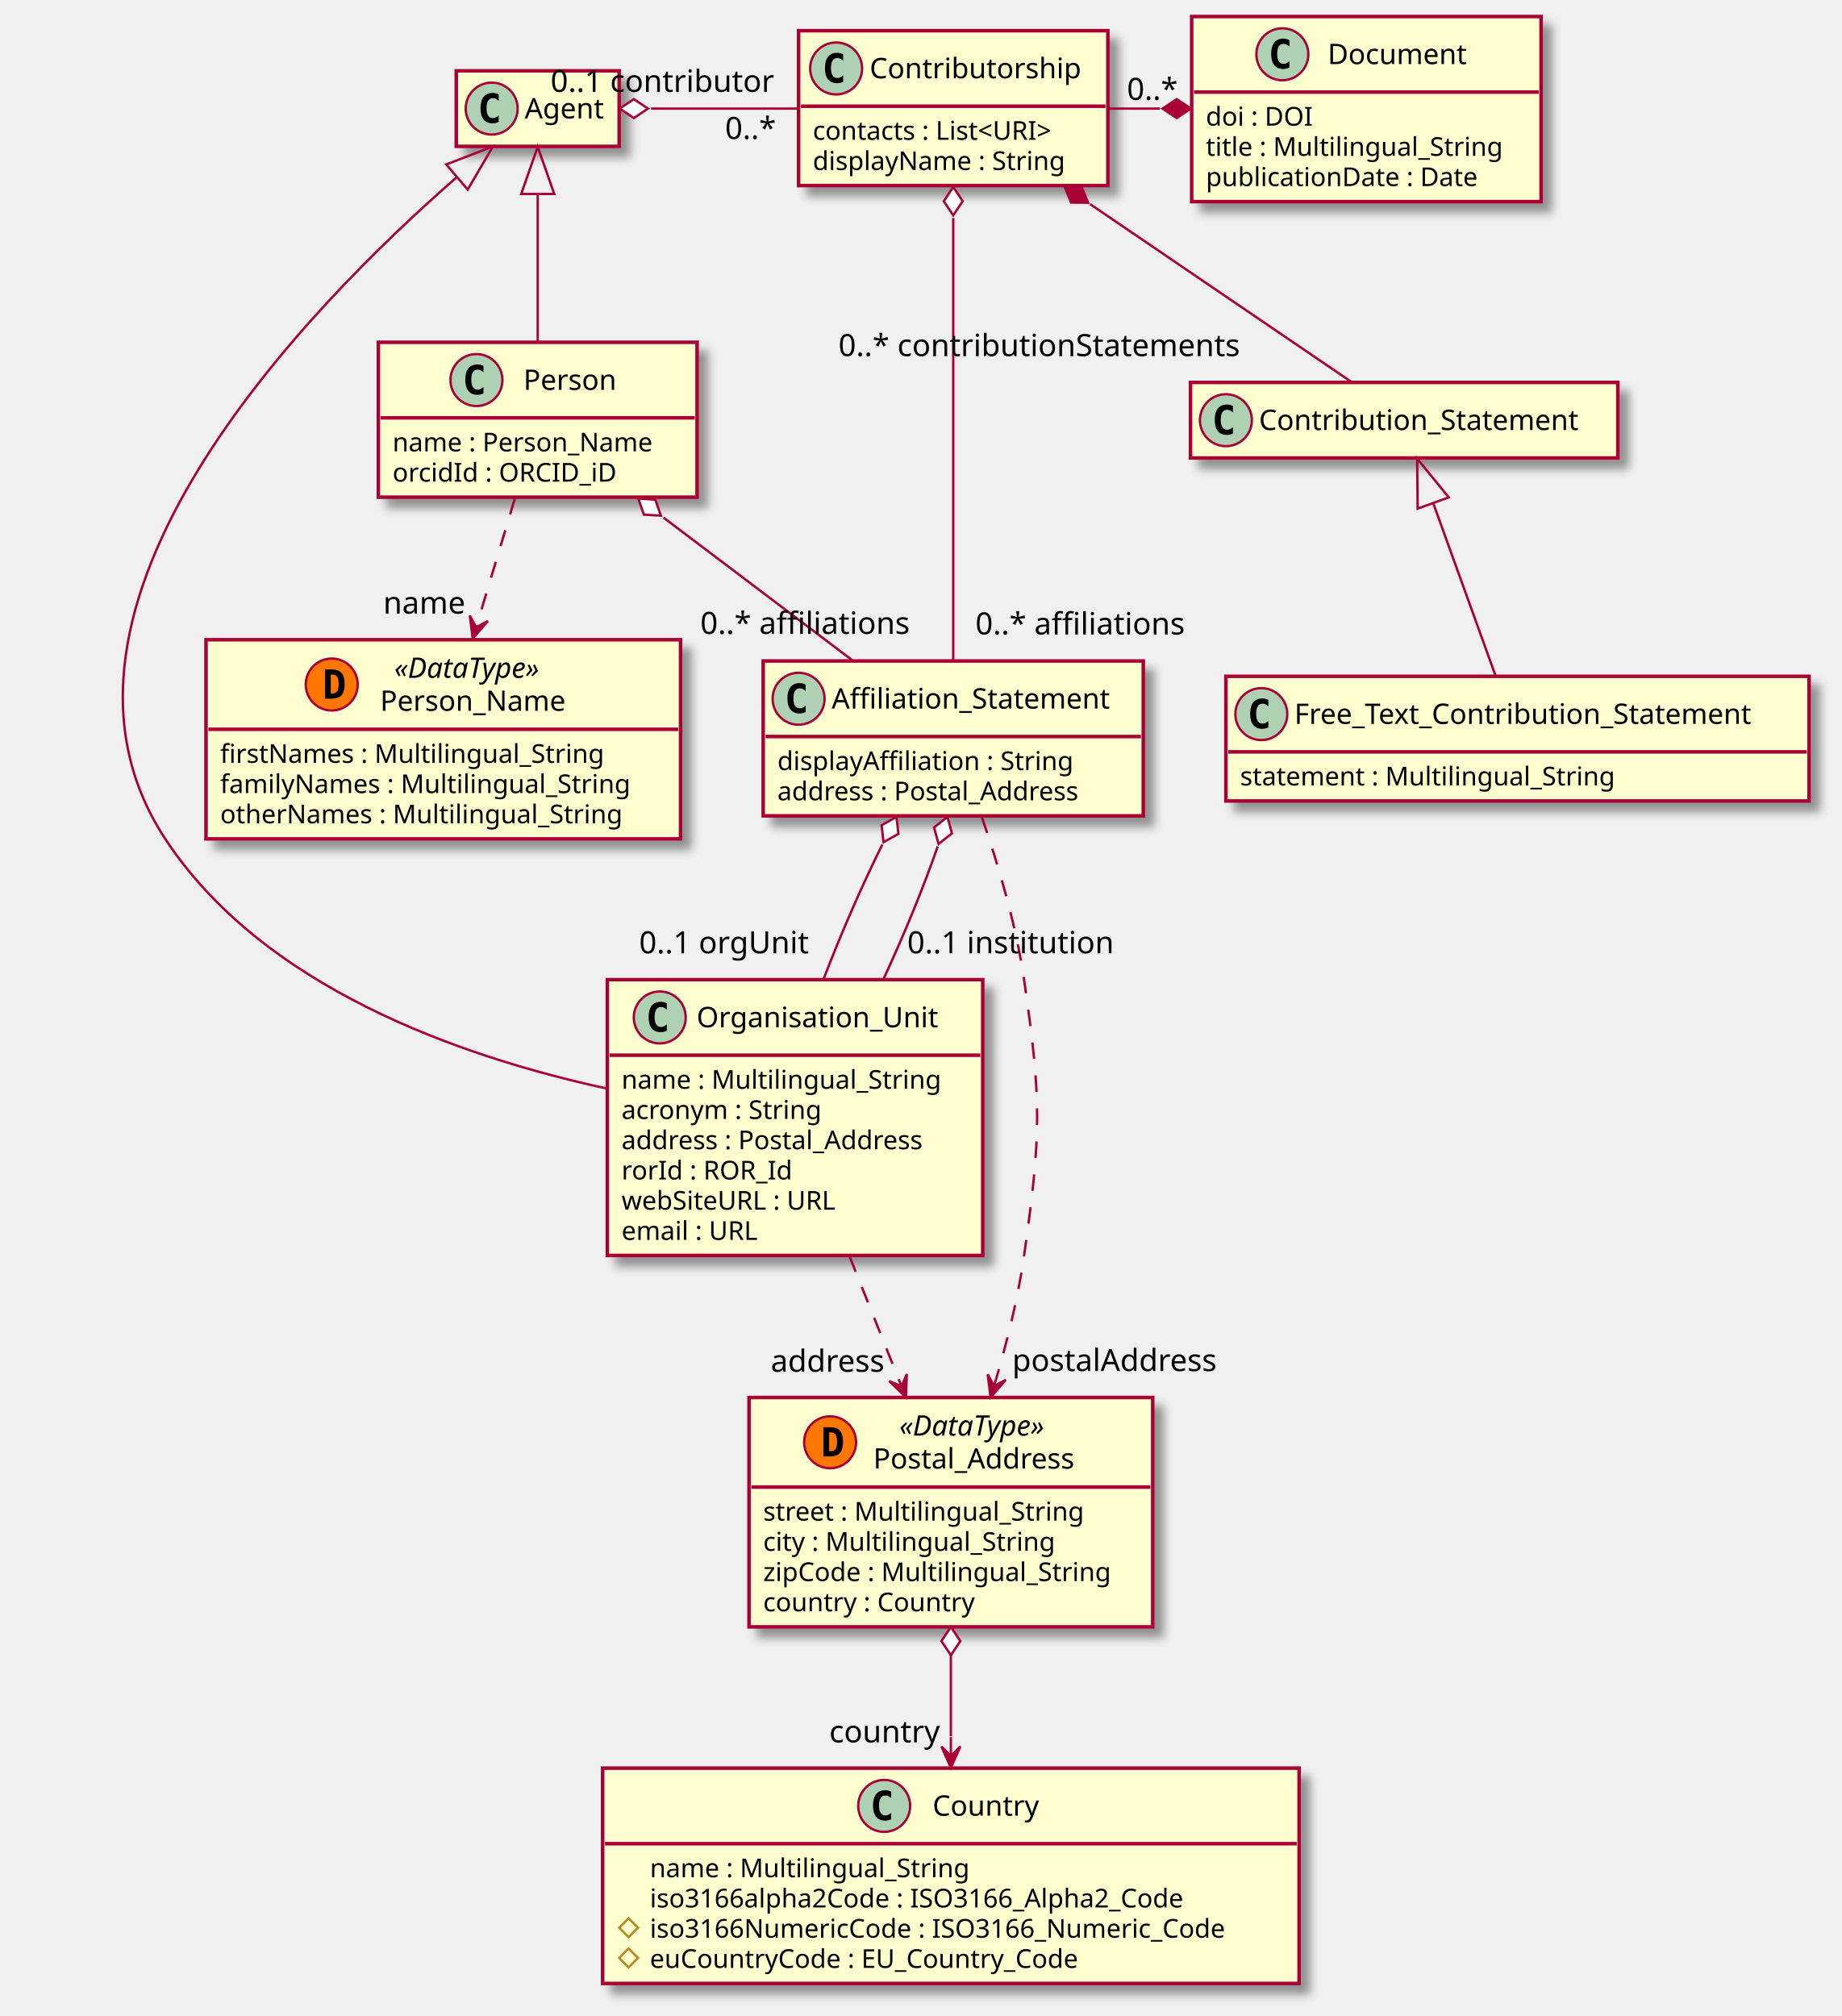
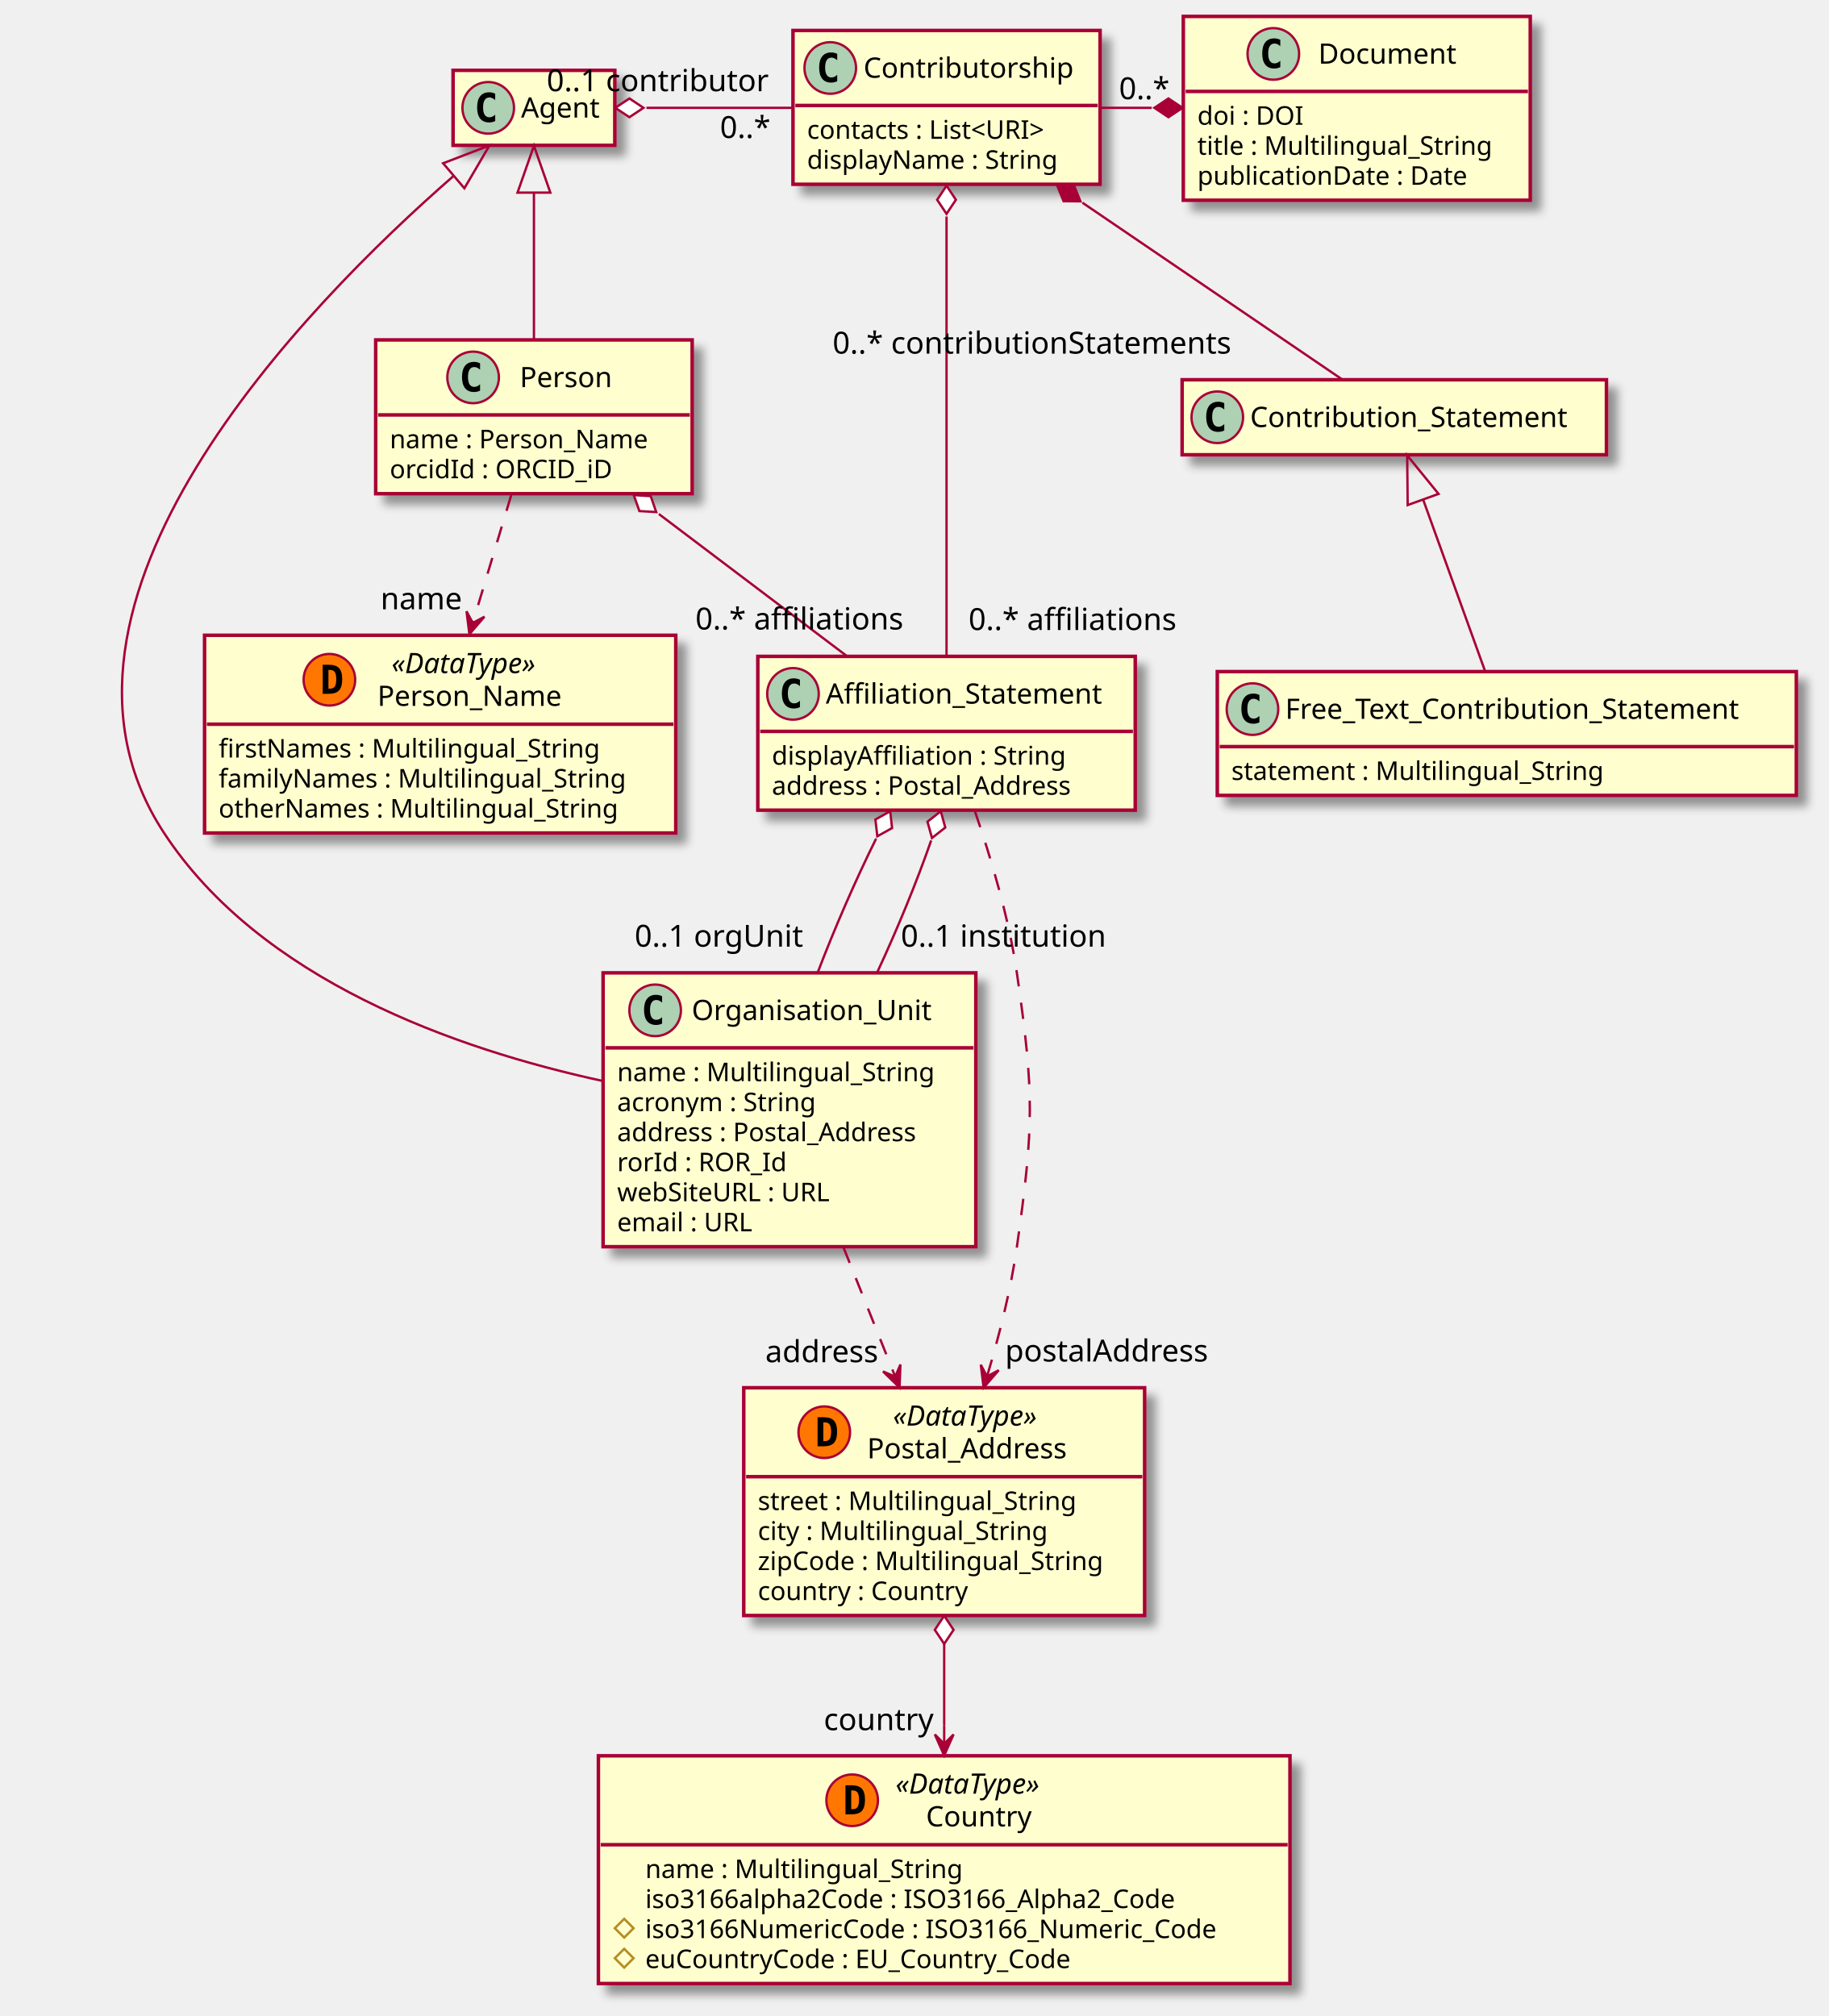
- <svg xmlns="http://www.w3.org/2000/svg" contentScriptType="application/ecmascript" contentStyleType="text/css" height="854px" preserveAspectRatio="none" style="width:780px;height:854px;background:#FFFFFF;" version="1.1" viewBox="0 0 780 854" width="780px" zoomAndPan="magnify">
+ <svg xmlns="http://www.w3.org/2000/svg" contentScriptType="application/ecmascript" contentStyleType="text/css" height="860px" preserveAspectRatio="none" style="width:780px;height:860px;background:#FFFFFF;" version="1.1" viewBox="0 0 780 860" width="780px" zoomAndPan="magnify">
  <defs>
-     <filter height="300%" id="fdsdv7xmeb7tz" width="300%" x="-1" y="-1">
+     <filter height="300%" id="f1clorp39s8hp3" width="300%" x="-1" y="-1">
      <feGaussianBlur result="blurOut" stdDeviation="2.0" />
      <feColorMatrix in="blurOut" result="blurOut2" type="matrix" values="0 0 0 0 0 0 0 0 0 0 0 0 0 0 0 0 0 0 .4 0" />
      <feOffset dx="4.0" dy="4.0" in="blurOut2" result="blurOut3" />
      <feBlend in="SourceGraphic" in2="blurOut3" mode="normal" />
    </filter>
  </defs>
  <g>
-     <rect codeLine="19" fill="#FEFECE" filter="url(#fdsdv7xmeb7tz)" height="32" id="Agent" style="stroke:#A80036;stroke-width:1.5;" width="69" x="193.26" y="30" />
+     <rect codeLine="19" fill="#FEFECE" filter="url(#f1clorp39s8hp3)" height="32" id="Agent" style="stroke:#A80036;stroke-width:1.5;" width="69" x="193.26" y="30" />
    <ellipse cx="208.26" cy="46" fill="#ADD1B2" rx="11" ry="11" style="stroke:#A80036;stroke-width:1.0;" />
    <path d="M211.229,51.641 Q210.651,51.938 210.01,52.078 Q209.369,52.234 208.666,52.234 Q206.166,52.234 204.838,50.594 Q203.526,48.938 203.526,45.812 Q203.526,42.688 204.838,41.031 Q206.166,39.375 208.666,39.375 Q209.369,39.375 210.01,39.531 Q210.666,39.688 211.229,39.984 L211.229,42.703 Q210.604,42.125 210.01,41.859 Q209.416,41.578 208.791,41.578 Q207.447,41.578 206.76,42.656 Q206.072,43.719 206.072,45.812 Q206.072,47.906 206.76,48.984 Q207.447,50.047 208.791,50.047 Q209.416,50.047 210.01,49.781 Q210.604,49.5 211.229,48.922 L211.229,51.641 Z " fill="#000000" />
    <text fill="#000000" font-family="sans-serif" font-size="12" lengthAdjust="spacing" textLength="37" x="222.26" y="50.154">Agent</text>
-     <rect codeLine="22" fill="#FEFECE" filter="url(#fdsdv7xmeb7tz)" height="116.828" id="Organisation_Unit" style="stroke:#A80036;stroke-width:1.5;" width="159" x="257.26" y="415" />
+     <rect codeLine="22" fill="#FEFECE" filter="url(#f1clorp39s8hp3)" height="116.828" id="Organisation_Unit" style="stroke:#A80036;stroke-width:1.5;" width="159" x="257.26" y="415" />
    <ellipse cx="279.46" cy="431" fill="#ADD1B2" rx="11" ry="11" style="stroke:#A80036;stroke-width:1.0;" />
    <path d="M282.429,436.641 Q281.851,436.938 281.21,437.078 Q280.569,437.234 279.866,437.234 Q277.366,437.234 276.038,435.594 Q274.726,433.938 274.726,430.812 Q274.726,427.688 276.038,426.031 Q277.366,424.375 279.866,424.375 Q280.569,424.375 281.21,424.531 Q281.866,424.688 282.429,424.984 L282.429,427.703 Q281.804,427.125 281.21,426.859 Q280.616,426.578 279.991,426.578 Q278.647,426.578 277.96,427.656 Q277.272,428.719 277.272,430.812 Q277.272,432.906 277.96,433.984 Q278.647,435.047 279.991,435.047 Q280.616,435.047 281.21,434.781 Q281.804,434.5 282.429,433.922 L282.429,436.641 Z " fill="#000000" />
    <text fill="#000000" font-family="sans-serif" font-size="12" lengthAdjust="spacing" textLength="111" x="295.06" y="435.154">Organisation_Unit</text>
    <line style="stroke:#A80036;stroke-width:1.5;" x1="258.26" x2="415.26" y1="447" y2="447" />
    <text fill="#000000" font-family="sans-serif" font-size="11" lengthAdjust="spacing" textLength="147" x="263.26" y="461.21">name : Multilingual_String</text>
    <text fill="#000000" font-family="sans-serif" font-size="11" lengthAdjust="spacing" textLength="95" x="263.26" y="474.015">acronym : String</text>
    <text fill="#000000" font-family="sans-serif" font-size="11" lengthAdjust="spacing" textLength="147" x="263.26" y="486.82">address : Postal_Address</text>
    <text fill="#000000" font-family="sans-serif" font-size="11" lengthAdjust="spacing" textLength="78" x="263.26" y="499.625">rorId : ROR_Id</text>
    <text fill="#000000" font-family="sans-serif" font-size="11" lengthAdjust="spacing" textLength="99" x="263.26" y="512.429">webSiteURL : URL</text>
    <text fill="#000000" font-family="sans-serif" font-size="11" lengthAdjust="spacing" textLength="64" x="263.26" y="525.234">email : URL</text>
-     <rect codeLine="30" fill="#FEFECE" filter="url(#fdsdv7xmeb7tz)" height="65.609" id="Person" style="stroke:#A80036;stroke-width:1.5;" width="135" x="160.26" y="145" />
+     <rect codeLine="30" fill="#FEFECE" filter="url(#f1clorp39s8hp3)" height="65.609" id="Person" style="stroke:#A80036;stroke-width:1.5;" width="135" x="160.26" y="145" />
    <ellipse cx="201.81" cy="161" fill="#ADD1B2" rx="11" ry="11" style="stroke:#A80036;stroke-width:1.0;" />
    <path d="M204.779,166.641 Q204.201,166.938 203.56,167.078 Q202.919,167.234 202.216,167.234 Q199.716,167.234 198.388,165.594 Q197.076,163.938 197.076,160.812 Q197.076,157.688 198.388,156.031 Q199.716,154.375 202.216,154.375 Q202.919,154.375 203.56,154.531 Q204.216,154.688 204.779,154.984 L204.779,157.703 Q204.154,157.125 203.56,156.859 Q202.966,156.578 202.341,156.578 Q200.998,156.578 200.31,157.656 Q199.623,158.719 199.623,160.812 Q199.623,162.906 200.31,163.984 Q200.998,165.047 202.341,165.047 Q202.966,165.047 203.56,164.781 Q204.154,164.5 204.779,163.922 L204.779,166.641 Z " fill="#000000" />
    <text fill="#000000" font-family="sans-serif" font-size="12" lengthAdjust="spacing" textLength="44" x="221.71" y="165.154">Person</text>
    <line style="stroke:#A80036;stroke-width:1.5;" x1="161.26" x2="294.26" y1="177" y2="177" />
    <text fill="#000000" font-family="sans-serif" font-size="11" lengthAdjust="spacing" textLength="123" x="166.26" y="191.21">name : Person_Name</text>
    <text fill="#000000" font-family="sans-serif" font-size="11" lengthAdjust="spacing" textLength="102" x="166.26" y="204.015">orcidId : ORCID_iD</text>
-     <rect codeLine="34" fill="#FEFECE" filter="url(#fdsdv7xmeb7tz)" height="84.352" id="Person_Name" style="stroke:#A80036;stroke-width:1.5;" width="201" x="87.26" y="271" />
+     <rect codeLine="34" fill="#FEFECE" filter="url(#f1clorp39s8hp3)" height="84.352" id="Person_Name" style="stroke:#A80036;stroke-width:1.5;" width="201" x="87.26" y="271" />
    <ellipse cx="140.51" cy="289.969" fill="#FF7700" rx="11" ry="11" style="stroke:#A80036;stroke-width:1.0;" />
    <path d="M140.104,285.781 L140.104,293.766 L140.76,293.766 Q142.197,293.766 142.807,292.859 Q143.432,291.938 143.432,289.766 Q143.432,287.594 142.807,286.688 Q142.197,285.781 140.76,285.781 L140.104,285.781 Z M137.651,283.578 L140.276,283.578 Q143.307,283.578 144.635,285.031 Q145.979,286.469 145.979,289.766 Q145.979,293.062 144.635,294.516 Q143.307,295.969 140.276,295.969 L137.651,295.969 L137.651,283.578 Z " fill="#000000" />
    <text fill="#000000" font-family="sans-serif" font-size="12" font-style="italic" lengthAdjust="spacing" textLength="74" x="167.01" y="287.139">«DataType»</text>
    <text fill="#000000" font-family="sans-serif" font-size="12" lengthAdjust="spacing" textLength="86" x="161.01" y="301.107">Person_Name</text>
    <line style="stroke:#A80036;stroke-width:1.5;" x1="88.26" x2="287.26" y1="308.938" y2="308.938" />
    <text fill="#000000" font-family="sans-serif" font-size="11" lengthAdjust="spacing" textLength="178" x="93.26" y="323.148">firstNames : Multilingual_String</text>
    <text fill="#000000" font-family="sans-serif" font-size="11" lengthAdjust="spacing" textLength="189" x="93.26" y="335.953">familyNames : Multilingual_String</text>
    <text fill="#000000" font-family="sans-serif" font-size="11" lengthAdjust="spacing" textLength="185" x="93.26" y="348.757">otherNames : Multilingual_String</text>
-     <rect codeLine="39" fill="#FEFECE" filter="url(#fdsdv7xmeb7tz)" height="97.156" id="Postal_Address" style="stroke:#A80036;stroke-width:1.5;" width="171" x="317.26" y="592" />
+     <rect codeLine="39" fill="#FEFECE" filter="url(#f1clorp39s8hp3)" height="97.156" id="Postal_Address" style="stroke:#A80036;stroke-width:1.5;" width="171" x="317.26" y="592" />
    <ellipse cx="351.61" cy="610.969" fill="#FF7700" rx="11" ry="11" style="stroke:#A80036;stroke-width:1.0;" />
    <path d="M351.204,606.781 L351.204,614.766 L351.86,614.766 Q353.298,614.766 353.907,613.859 Q354.532,612.938 354.532,610.766 Q354.532,608.594 353.907,607.688 Q353.298,606.781 351.86,606.781 L351.204,606.781 Z M348.751,604.578 L351.376,604.578 Q354.407,604.578 355.735,606.031 Q357.079,607.469 357.079,610.766 Q357.079,614.062 355.735,615.516 Q354.407,616.969 351.376,616.969 L348.751,616.969 L348.751,604.578 Z " fill="#000000" />
    <text fill="#000000" font-family="sans-serif" font-size="12" font-style="italic" lengthAdjust="spacing" textLength="74" x="380.91" y="608.139">«DataType»</text>
    <text fill="#000000" font-family="sans-serif" font-size="12" lengthAdjust="spacing" textLength="96" x="369.91" y="622.107">Postal_Address</text>
    <line style="stroke:#A80036;stroke-width:1.5;" x1="318.26" x2="487.26" y1="629.938" y2="629.938" />
    <text fill="#000000" font-family="sans-serif" font-size="11" lengthAdjust="spacing" textLength="149" x="323.26" y="644.148">street : Multilingual_String</text>
    <text fill="#000000" font-family="sans-serif" font-size="11" lengthAdjust="spacing" textLength="134" x="323.26" y="656.953">city : Multilingual_String</text>
    <text fill="#000000" font-family="sans-serif" font-size="11" lengthAdjust="spacing" textLength="159" x="323.26" y="669.757">zipCode : Multilingual_String</text>
    <text fill="#000000" font-family="sans-serif" font-size="11" lengthAdjust="spacing" textLength="98" x="323.26" y="682.562">country : Country</text>
-     <rect codeLine="45" fill="#FEFECE" filter="url(#fdsdv7xmeb7tz)" height="91.219" id="Country" style="stroke:#A80036;stroke-width:1.5;" width="295" x="255.26" y="749" />
-     <ellipse cx="374.51" cy="765" fill="#ADD1B2" rx="11" ry="11" style="stroke:#A80036;stroke-width:1.0;" />
-     <path d="M377.479,770.641 Q376.901,770.938 376.26,771.078 Q375.619,771.234 374.916,771.234 Q372.416,771.234 371.088,769.594 Q369.776,767.938 369.776,764.812 Q369.776,761.688 371.088,760.031 Q372.416,758.375 374.916,758.375 Q375.619,758.375 376.26,758.531 Q376.916,758.688 377.479,758.984 L377.479,761.703 Q376.854,761.125 376.26,760.859 Q375.666,760.578 375.041,760.578 Q373.697,760.578 373.01,761.656 Q372.322,762.719 372.322,764.812 Q372.322,766.906 373.01,767.984 Q373.697,769.047 375.041,769.047 Q375.666,769.047 376.26,768.781 Q376.854,768.5 377.479,767.922 L377.479,770.641 Z " fill="#000000" />
-     <text fill="#000000" font-family="sans-serif" font-size="12" lengthAdjust="spacing" textLength="48" x="395.01" y="769.154">Country</text>
-     <line style="stroke:#A80036;stroke-width:1.5;" x1="256.26" x2="549.26" y1="781" y2="781" />
-     <text fill="#000000" font-family="sans-serif" font-size="11" lengthAdjust="spacing" textLength="147" x="275.26" y="795.21">name : Multilingual_String</text>
-     <text fill="#000000" font-family="sans-serif" font-size="11" lengthAdjust="spacing" textLength="251" x="275.26" y="808.015">iso3166alpha2Code : ISO3166_Alpha2_Code</text>
-     <polygon fill="none" points="266.26,812.609,270.26,816.609,266.26,820.609,262.26,816.609" style="stroke:#B38D22;stroke-width:1.0;" />
-     <text fill="#000000" font-family="sans-serif" font-size="11" lengthAdjust="spacing" textLength="269" x="275.26" y="820.82">iso3166NumericCode : ISO3166_Numeric_Code</text>
-     <polygon fill="none" points="266.26,825.414,270.26,829.414,266.26,833.414,262.26,829.414" style="stroke:#B38D22;stroke-width:1.0;" />
-     <text fill="#000000" font-family="sans-serif" font-size="11" lengthAdjust="spacing" textLength="199" x="275.26" y="833.625">euCountryCode : EU_Country_Code</text>
-     <rect codeLine="8" fill="#FEFECE" filter="url(#fdsdv7xmeb7tz)" height="78.414" id="Document" style="stroke:#A80036;stroke-width:1.5;" width="148" x="504.76" y="7" />
+     <rect codeLine="45" fill="#FEFECE" filter="url(#f1clorp39s8hp3)" height="97.156" id="Country" style="stroke:#A80036;stroke-width:1.5;" width="295" x="255.26" y="749" />
+     <ellipse cx="363.51" cy="767.969" fill="#FF7700" rx="11" ry="11" style="stroke:#A80036;stroke-width:1.0;" />
+     <path d="M363.104,763.781 L363.104,771.766 L363.76,771.766 Q365.197,771.766 365.807,770.859 Q366.432,769.938 366.432,767.766 Q366.432,765.594 365.807,764.688 Q365.197,763.781 363.76,763.781 L363.104,763.781 Z M360.651,761.578 L363.276,761.578 Q366.307,761.578 367.635,763.031 Q368.979,764.469 368.979,767.766 Q368.979,771.062 367.635,772.516 Q366.307,773.969 363.276,773.969 L360.651,773.969 L360.651,761.578 Z " fill="#000000" />
+     <text fill="#000000" font-family="sans-serif" font-size="12" font-style="italic" lengthAdjust="spacing" textLength="74" x="382.01" y="765.139">«DataType»</text>
+     <text fill="#000000" font-family="sans-serif" font-size="12" lengthAdjust="spacing" textLength="48" x="395.01" y="779.107">Country</text>
+     <line style="stroke:#A80036;stroke-width:1.5;" x1="256.26" x2="549.26" y1="786.938" y2="786.938" />
+     <text fill="#000000" font-family="sans-serif" font-size="11" lengthAdjust="spacing" textLength="147" x="275.26" y="801.148">name : Multilingual_String</text>
+     <text fill="#000000" font-family="sans-serif" font-size="11" lengthAdjust="spacing" textLength="251" x="275.26" y="813.953">iso3166alpha2Code : ISO3166_Alpha2_Code</text>
+     <polygon fill="none" points="266.26,818.547,270.26,822.547,266.26,826.547,262.26,822.547" style="stroke:#B38D22;stroke-width:1.0;" />
+     <text fill="#000000" font-family="sans-serif" font-size="11" lengthAdjust="spacing" textLength="269" x="275.26" y="826.757">iso3166NumericCode : ISO3166_Numeric_Code</text>
+     <polygon fill="none" points="266.26,831.352,270.26,835.352,266.26,839.352,262.26,835.352" style="stroke:#B38D22;stroke-width:1.0;" />
+     <text fill="#000000" font-family="sans-serif" font-size="11" lengthAdjust="spacing" textLength="199" x="275.26" y="839.562">euCountryCode : EU_Country_Code</text>
+     <rect codeLine="8" fill="#FEFECE" filter="url(#f1clorp39s8hp3)" height="78.414" id="Document" style="stroke:#A80036;stroke-width:1.5;" width="148" x="504.76" y="7" />
    <ellipse cx="543.16" cy="23" fill="#ADD1B2" rx="11" ry="11" style="stroke:#A80036;stroke-width:1.0;" />
    <path d="M546.129,28.641 Q545.551,28.938 544.91,29.078 Q544.269,29.234 543.566,29.234 Q541.066,29.234 539.738,27.594 Q538.426,25.938 538.426,22.812 Q538.426,19.688 539.738,18.031 Q541.066,16.375 543.566,16.375 Q544.269,16.375 544.91,16.531 Q545.566,16.688 546.129,16.984 L546.129,19.703 Q545.504,19.125 544.91,18.859 Q544.316,18.578 543.691,18.578 Q542.347,18.578 541.66,19.656 Q540.972,20.719 540.972,22.812 Q540.972,24.906 541.66,25.984 Q542.347,27.047 543.691,27.047 Q544.316,27.047 544.91,26.781 Q545.504,26.5 546.129,25.922 L546.129,28.641 Z " fill="#000000" />
    <text fill="#000000" font-family="sans-serif" font-size="12" lengthAdjust="spacing" textLength="64" x="562.36" y="27.154">Document</text>
    <line style="stroke:#A80036;stroke-width:1.5;" x1="505.76" x2="651.76" y1="39" y2="39" />
    <text fill="#000000" font-family="sans-serif" font-size="11" lengthAdjust="spacing" textLength="49" x="510.76" y="53.21">doi : DOI</text>
    <text fill="#000000" font-family="sans-serif" font-size="11" lengthAdjust="spacing" textLength="136" x="510.76" y="66.015">title : Multilingual_String</text>
    <text fill="#000000" font-family="sans-serif" font-size="11" lengthAdjust="spacing" textLength="125" x="510.76" y="78.82">publicationDate : Date</text>
-     <rect codeLine="58" fill="#FEFECE" filter="url(#fdsdv7xmeb7tz)" height="65.609" id="Contributorship" style="stroke:#A80036;stroke-width:1.5;" width="131" x="338.26" y="13" />
+     <rect codeLine="58" fill="#FEFECE" filter="url(#f1clorp39s8hp3)" height="65.609" id="Contributorship" style="stroke:#A80036;stroke-width:1.5;" width="131" x="338.26" y="13" />
    <ellipse cx="354.16" cy="29" fill="#ADD1B2" rx="11" ry="11" style="stroke:#A80036;stroke-width:1.0;" />
    <path d="M357.129,34.641 Q356.551,34.938 355.91,35.078 Q355.269,35.234 354.566,35.234 Q352.066,35.234 350.738,33.594 Q349.426,31.938 349.426,28.812 Q349.426,25.688 350.738,24.031 Q352.066,22.375 354.566,22.375 Q355.269,22.375 355.91,22.531 Q356.566,22.688 357.129,22.984 L357.129,25.703 Q356.504,25.125 355.91,24.859 Q355.316,24.578 354.691,24.578 Q353.348,24.578 352.66,25.656 Q351.973,26.719 351.973,28.812 Q351.973,30.906 352.66,31.984 Q353.348,33.047 354.691,33.047 Q355.316,33.047 355.91,32.781 Q356.504,32.5 357.129,31.922 L357.129,34.641 Z " fill="#000000" />
    <text fill="#000000" font-family="sans-serif" font-size="12" lengthAdjust="spacing" textLength="97" x="368.36" y="33.154">Contributorship</text>
    <line style="stroke:#A80036;stroke-width:1.5;" x1="339.26" x2="468.26" y1="45" y2="45" />
    <text fill="#000000" font-family="sans-serif" font-size="11" lengthAdjust="spacing" textLength="116" x="344.26" y="59.21">contacts : List&lt;URI&gt;</text>
    <text fill="#000000" font-family="sans-serif" font-size="11" lengthAdjust="spacing" textLength="119" x="344.26" y="72.015">displayName : String</text>
-     <rect codeLine="62" fill="#FEFECE" filter="url(#fdsdv7xmeb7tz)" height="32" id="Contribution_Statement" style="stroke:#A80036;stroke-width:1.5;" width="181" x="504.26" y="162" />
+     <rect codeLine="62" fill="#FEFECE" filter="url(#f1clorp39s8hp3)" height="32" id="Contribution_Statement" style="stroke:#A80036;stroke-width:1.5;" width="181" x="504.26" y="162" />
    <ellipse cx="519.26" cy="178" fill="#ADD1B2" rx="11" ry="11" style="stroke:#A80036;stroke-width:1.0;" />
    <path d="M522.229,183.641 Q521.651,183.938 521.01,184.078 Q520.369,184.234 519.666,184.234 Q517.166,184.234 515.838,182.594 Q514.526,180.938 514.526,177.812 Q514.526,174.688 515.838,173.031 Q517.166,171.375 519.666,171.375 Q520.369,171.375 521.01,171.531 Q521.666,171.688 522.229,171.984 L522.229,174.703 Q521.604,174.125 521.01,173.859 Q520.416,173.578 519.791,173.578 Q518.447,173.578 517.76,174.656 Q517.072,175.719 517.072,177.812 Q517.072,179.906 517.76,180.984 Q518.447,182.047 519.791,182.047 Q520.416,182.047 521.01,181.781 Q521.604,181.5 522.229,180.922 L522.229,183.641 Z " fill="#000000" />
    <text fill="#000000" font-family="sans-serif" font-size="12" lengthAdjust="spacing" textLength="149" x="533.26" y="182.154">Contribution_Statement</text>
-     <rect codeLine="64" fill="#FEFECE" filter="url(#fdsdv7xmeb7tz)" height="52.805" id="Free_Text_Contribution_Statement" style="stroke:#A80036;stroke-width:1.5;" width="247" x="519.26" y="286.5" />
+     <rect codeLine="64" fill="#FEFECE" filter="url(#f1clorp39s8hp3)" height="52.805" id="Free_Text_Contribution_Statement" style="stroke:#A80036;stroke-width:1.5;" width="247" x="519.26" y="286.5" />
    <ellipse cx="534.26" cy="302.5" fill="#ADD1B2" rx="11" ry="11" style="stroke:#A80036;stroke-width:1.0;" />
    <path d="M537.229,308.141 Q536.651,308.438 536.01,308.578 Q535.369,308.734 534.666,308.734 Q532.166,308.734 530.838,307.094 Q529.526,305.438 529.526,302.312 Q529.526,299.188 530.838,297.531 Q532.166,295.875 534.666,295.875 Q535.369,295.875 536.01,296.031 Q536.666,296.188 537.229,296.484 L537.229,299.203 Q536.604,298.625 536.01,298.359 Q535.416,298.078 534.791,298.078 Q533.447,298.078 532.76,299.156 Q532.072,300.219 532.072,302.312 Q532.072,304.406 532.76,305.484 Q533.447,306.547 534.791,306.547 Q535.416,306.547 536.01,306.281 Q536.604,306 537.229,305.422 L537.229,308.141 Z " fill="#000000" />
    <text fill="#000000" font-family="sans-serif" font-size="12" lengthAdjust="spacing" textLength="215" x="548.26" y="306.654">Free_Text_Contribution_Statement</text>
    <line style="stroke:#A80036;stroke-width:1.5;" x1="520.26" x2="765.26" y1="318.5" y2="318.5" />
    <text fill="#000000" font-family="sans-serif" font-size="11" lengthAdjust="spacing" textLength="173" x="525.26" y="332.71">statement : Multilingual_String</text>
-     <rect codeLine="67" fill="#FEFECE" filter="url(#fdsdv7xmeb7tz)" height="65.609" id="Affiliation_Statement" style="stroke:#A80036;stroke-width:1.5;" width="161" x="323.26" y="280" />
+     <rect codeLine="67" fill="#FEFECE" filter="url(#f1clorp39s8hp3)" height="65.609" id="Affiliation_Statement" style="stroke:#A80036;stroke-width:1.5;" width="161" x="323.26" y="280" />
    <ellipse cx="338.26" cy="296" fill="#ADD1B2" rx="11" ry="11" style="stroke:#A80036;stroke-width:1.0;" />
    <path d="M341.229,301.641 Q340.651,301.938 340.01,302.078 Q339.369,302.234 338.666,302.234 Q336.166,302.234 334.838,300.594 Q333.526,298.938 333.526,295.812 Q333.526,292.688 334.838,291.031 Q336.166,289.375 338.666,289.375 Q339.369,289.375 340.01,289.531 Q340.666,289.688 341.229,289.984 L341.229,292.703 Q340.604,292.125 340.01,291.859 Q339.416,291.578 338.791,291.578 Q337.447,291.578 336.76,292.656 Q336.072,293.719 336.072,295.812 Q336.072,297.906 336.76,298.984 Q337.447,300.047 338.791,300.047 Q339.416,300.047 340.01,299.781 Q340.604,299.5 341.229,298.922 L341.229,301.641 Z " fill="#000000" />
    <text fill="#000000" font-family="sans-serif" font-size="12" lengthAdjust="spacing" textLength="129" x="352.26" y="300.154">Affiliation_Statement</text>
    <line style="stroke:#A80036;stroke-width:1.5;" x1="324.26" x2="483.26" y1="312" y2="312" />
    <text fill="#000000" font-family="sans-serif" font-size="11" lengthAdjust="spacing" textLength="138" x="329.26" y="326.21">displayAffiliation : String</text>
    <text fill="#000000" font-family="sans-serif" font-size="11" lengthAdjust="spacing" textLength="147" x="329.26" y="339.015">address : Postal_Address</text>
-     <path codeLine="51" d="M402.76,701.18 C402.76,701.18 402.76,724.7 402.76,735.5 " fill="none" id="Postal_Address-Country" style="stroke:#A80036;stroke-width:1.0;" />
-     <polygon fill="#A80036" points="402.76,748.84,406.76,739.84,402.76,743.84,398.76,739.84,402.76,748.84" style="stroke:#A80036;stroke-width:1.0;" />
-     <line style="stroke:#A80036;stroke-width:1.0;" x1="402.76" x2="402.76" y1="743.84" y2="735.84" />
-     <polygon fill="#FFFFFF" points="402.76,689.18,398.76,695.18,402.76,701.18,406.76,695.18,402.76,689.18" style="stroke:#A80036;stroke-width:1.0;" />
-     <text fill="#000000" font-family="sans-serif" font-size="13" lengthAdjust="spacing" textLength="48" x="351.235" y="738.093">country</text>
+     <path codeLine="51" d="M402.76,701.27 C402.76,701.27 402.76,724.89 402.76,735.83 " fill="none" id="Postal_Address-Country" style="stroke:#A80036;stroke-width:1.0;" />
+     <polygon fill="#A80036" points="402.76,748.89,406.76,739.89,402.76,743.89,398.76,739.89,402.76,748.89" style="stroke:#A80036;stroke-width:1.0;" />
+     <line style="stroke:#A80036;stroke-width:1.0;" x1="402.76" x2="402.76" y1="743.89" y2="735.89" />
+     <polygon fill="#FFFFFF" points="402.76,689.27,398.76,695.27,402.76,701.27,406.76,695.27,402.76,689.27" style="stroke:#A80036;stroke-width:1.0;" />
+     <text fill="#000000" font-family="sans-serif" font-size="13" lengthAdjust="spacing" textLength="48" x="351.385" y="738.065">country</text>
    <path codeLine="89" d="M218.07,211.2 C213.17,227.5 207.13,247.59 201.73,265.53 " fill="none" id="Person-to-Person_Name" style="stroke:#A80036;stroke-width:1.0;stroke-dasharray:7.0,7.0;" />
    <polygon fill="#A80036" points="200.23,270.53,206.658,263.068,201.673,265.743,198.998,260.759,200.23,270.53" style="stroke:#A80036;stroke-width:1.0;" />
    <text fill="#000000" font-family="sans-serif" font-size="13" lengthAdjust="spacing" textLength="37" x="162.307" y="259.928">name</text>
    <path codeLine="90" d="M227.76,82.4 C227.76,101.89 227.76,125.89 227.76,144.84 " fill="none" id="Agent-backto-Person" style="stroke:#A80036;stroke-width:1.0;" />
    <polygon fill="none" points="220.76,82.17,227.76,62.17,234.76,82.17,220.76,82.17" style="stroke:#A80036;stroke-width:1.0;" />
    <path codeLine="91" d="M193.38,75.14 C129.83,130.63 6,257.28 69.76,355 C110.92,418.09 194.39,447.53 257.11,461.13 " fill="none" id="Agent-backto-Organisation_Unit" style="stroke:#A80036;stroke-width:1.0;" />
    <polygon fill="none" points="189.02,69.65,208.8,62.03,198.09,80.32,189.02,69.65" style="stroke:#A80036;stroke-width:1.0;" />
    <path codeLine="92" d="M359.84,532.21 C366.98,550.05 374.79,569.59 381.78,587.05 " fill="none" id="Organisation_Unit-to-Postal_Address" style="stroke:#A80036;stroke-width:1.0;stroke-dasharray:7.0,7.0;" />
    <polygon fill="#A80036" points="383.72,591.92,384.091,582.078,381.863,587.278,376.664,585.049,383.72,591.92" style="stroke:#A80036;stroke-width:1.0;" />
    <text fill="#000000" font-family="sans-serif" font-size="13" lengthAdjust="spacing" textLength="51" x="326.457" y="581.099">address</text>
    <path codeLine="74" d="M415.92,346.21 C422.65,365.79 430.34,391.47 433.76,415 C441.24,466.46 441.03,480.51 433.76,532 C431.17,550.28 426.23,569.81 421.04,587.14 " fill="none" id="Affiliation_Statement-to-Postal_Address" style="stroke:#A80036;stroke-width:1.0;stroke-dasharray:7.0,7.0;" />
    <polygon fill="#A80036" points="419.58,591.96,426.028,584.515,421.036,587.177,418.375,582.185,419.58,591.96" style="stroke:#A80036;stroke-width:1.0;" />
    <text fill="#000000" font-family="sans-serif" font-size="13" lengthAdjust="spacing" textLength="91" x="428.733" y="580.794">postalAddress</text>
    <path codeLine="75" d="M373.72,357.76 C364.98,375.39 356.01,395.99 348.82,414.82 " fill="none" id="Affiliation_Statement-backto-Organisation_Unit" style="stroke:#A80036;stroke-width:1.0;" />
    <polygon fill="#FFFFFF" points="379.72,346.07,373.421,349.58,374.238,356.745,380.537,353.235,379.72,346.07" style="stroke:#A80036;stroke-width:1.0;" />
    <text fill="#000000" font-family="sans-serif" font-size="13" lengthAdjust="spacing" textLength="75" x="270.719" y="403.84">0..1 orgUnit</text>
    <path codeLine="76" d="M397.21,358.52 C391.14,375.99 382.83,396.26 374.18,414.82 " fill="none" id="Affiliation_Statement-backto-Organisation_Unit-1" style="stroke:#A80036;stroke-width:1.0;" />
    <polygon fill="#FFFFFF" points="401.3,346.07,395.628,350.523,397.557,357.471,403.229,353.018,401.3,346.07" style="stroke:#A80036;stroke-width:1.0;" />
    <text fill="#000000" font-family="sans-serif" font-size="13" lengthAdjust="spacing" textLength="91" x="384.286" y="403.84">0..1 institution</text>
    <path codeLine="78" d="M281.05,219.27 C306.74,238.69 337.13,261.65 361.24,279.87 " fill="none" id="Person-backto-Affiliation_Statement" style="stroke:#A80036;stroke-width:1.0;" />
    <polygon fill="#FFFFFF" points="270.36,211.2,272.733,218.009,279.931,218.438,277.558,211.629,270.36,211.2" style="stroke:#A80036;stroke-width:1.0;" />
    <text fill="#000000" font-family="sans-serif" font-size="13" lengthAdjust="spacing" textLength="91" x="296.636" y="268.534">0..* affiliations</text>
    <path codeLine="79" d="M607.12,213.27 C615.37,236.12 626.04,265.68 633.55,286.48 " fill="none" id="Contribution_Statement-backto-Free_Text_Contribution_Statement" style="stroke:#A80036;stroke-width:1.0;" />
    <polygon fill="none" points="600.47,215.45,600.26,194.26,613.64,210.69,600.47,215.45" style="stroke:#A80036;stroke-width:1.0;" />
    <path codeLine="80" d="M469.38,46 C476.68,46 483.98,46 491.28,46 " fill="none" id="Contributorship-to-Document" style="stroke:#A80036;stroke-width:1.0;" />
    <polygon fill="#A80036" points="504.42,46,498.42,42,492.42,46,498.42,50,504.42,46" style="stroke:#A80036;stroke-width:1.0;" />
    <text fill="#000000" font-family="sans-serif" font-size="13" lengthAdjust="spacing" textLength="23" x="477.333" y="42.32">0..*</text>
    <path codeLine="81" d="M275.77,46 C296.54,46 317.31,46 338.08,46 " fill="none" id="Agent-backto-Contributorship" style="stroke:#A80036;stroke-width:1.0;" />
    <polygon fill="#FFFFFF" points="262.48,46,268.48,50,274.48,46,268.48,42,262.48,46" style="stroke:#A80036;stroke-width:1.0;" />
    <text fill="#000000" font-family="sans-serif" font-size="13" lengthAdjust="spacing" textLength="98" x="233.202" y="38.915">0..1 contributor</text>
    <text fill="#000000" font-family="sans-serif" font-size="13" lengthAdjust="spacing" textLength="23" x="307.121" y="58.867">0..*</text>
    <path codeLine="82" d="M403.76,92.36 C403.76,145.79 403.76,233.17 403.76,279.99 " fill="none" id="Contributorship-backto-Affiliation_Statement" style="stroke:#A80036;stroke-width:1.0;" />
    <polygon fill="#FFFFFF" points="403.76,79.23,399.76,85.23,403.76,91.23,407.76,85.23,403.76,79.23" style="stroke:#A80036;stroke-width:1.0;" />
    <text fill="#000000" font-family="sans-serif" font-size="13" lengthAdjust="spacing" textLength="91" x="413.144" y="268.756">0..* affiliations</text>
    <path codeLine="83" d="M461.74,86.47 C499.11,111.9 545.59,143.54 572.55,161.88 " fill="none" id="Contributorship-backto-Contribution_Statement" style="stroke:#A80036;stroke-width:1.0;" />
    <polygon fill="#A80036" points="450.97,79.13,453.678,85.813,460.889,85.883,458.181,79.2,450.97,79.13" style="stroke:#A80036;stroke-width:1.0;" />
    <text fill="#000000" font-family="sans-serif" font-size="13" lengthAdjust="spacing" textLength="179" x="355.15" y="150.85">0..* contributionStatements</text>
  </g>
</svg>
